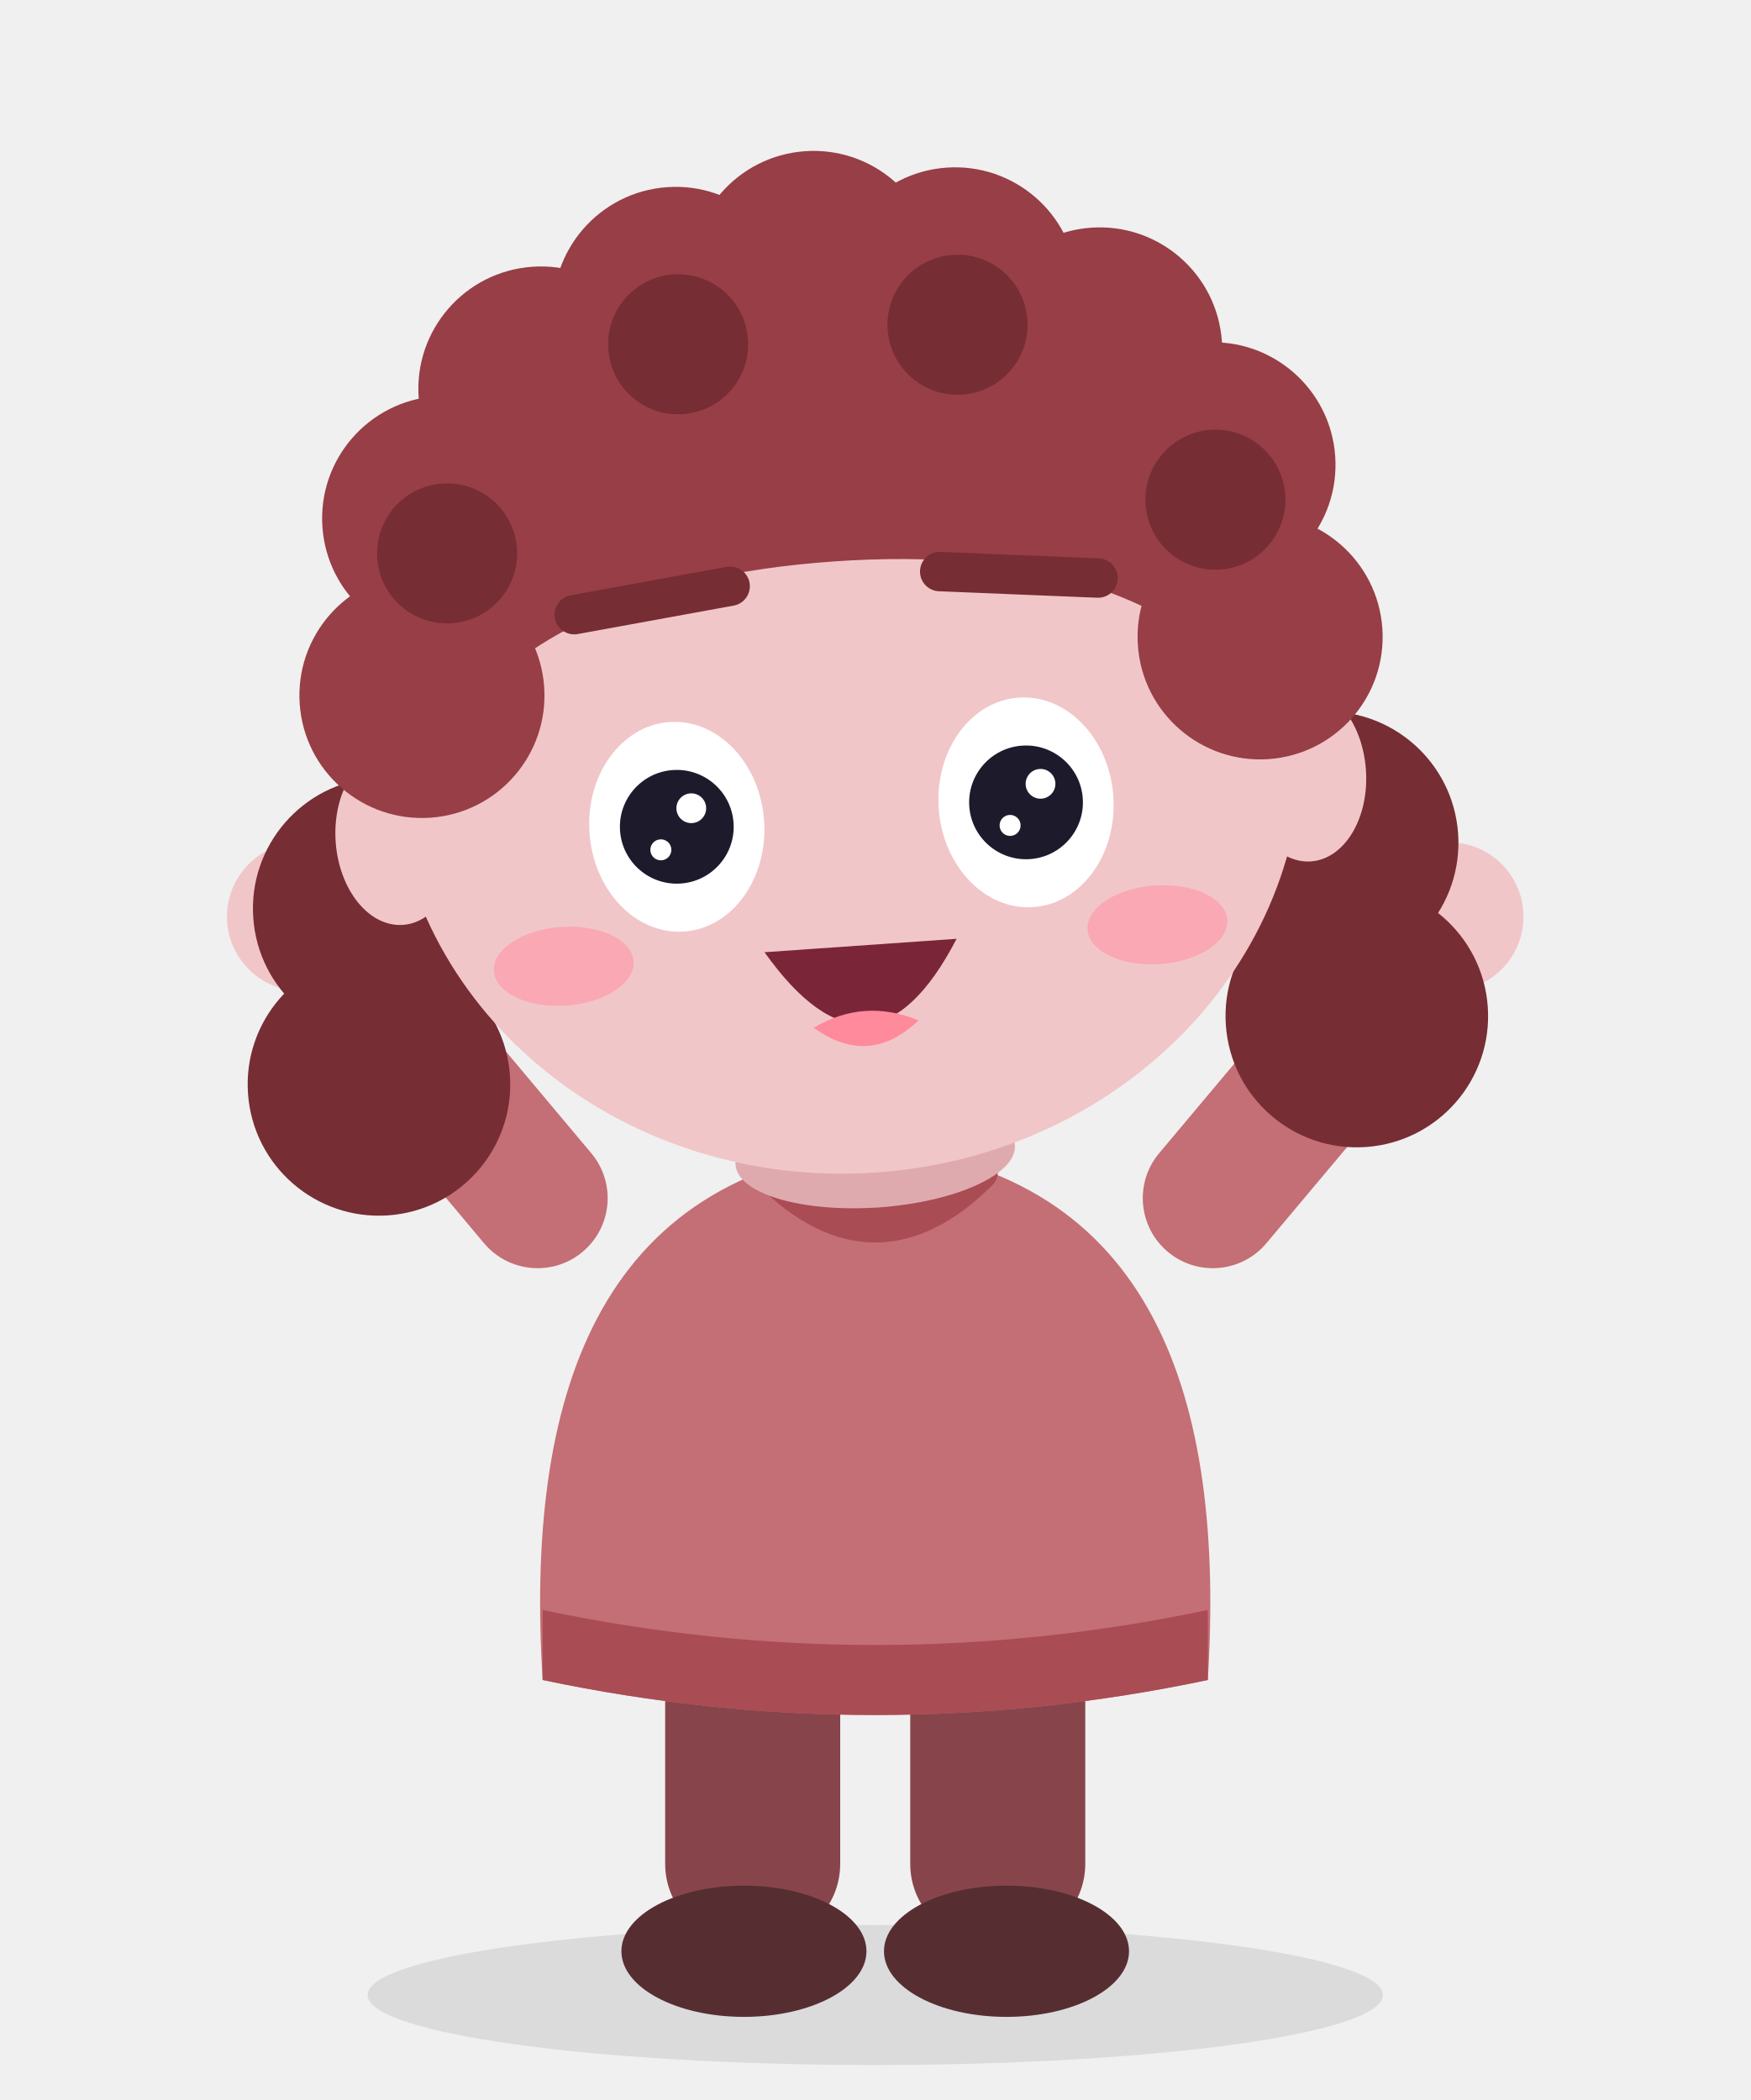
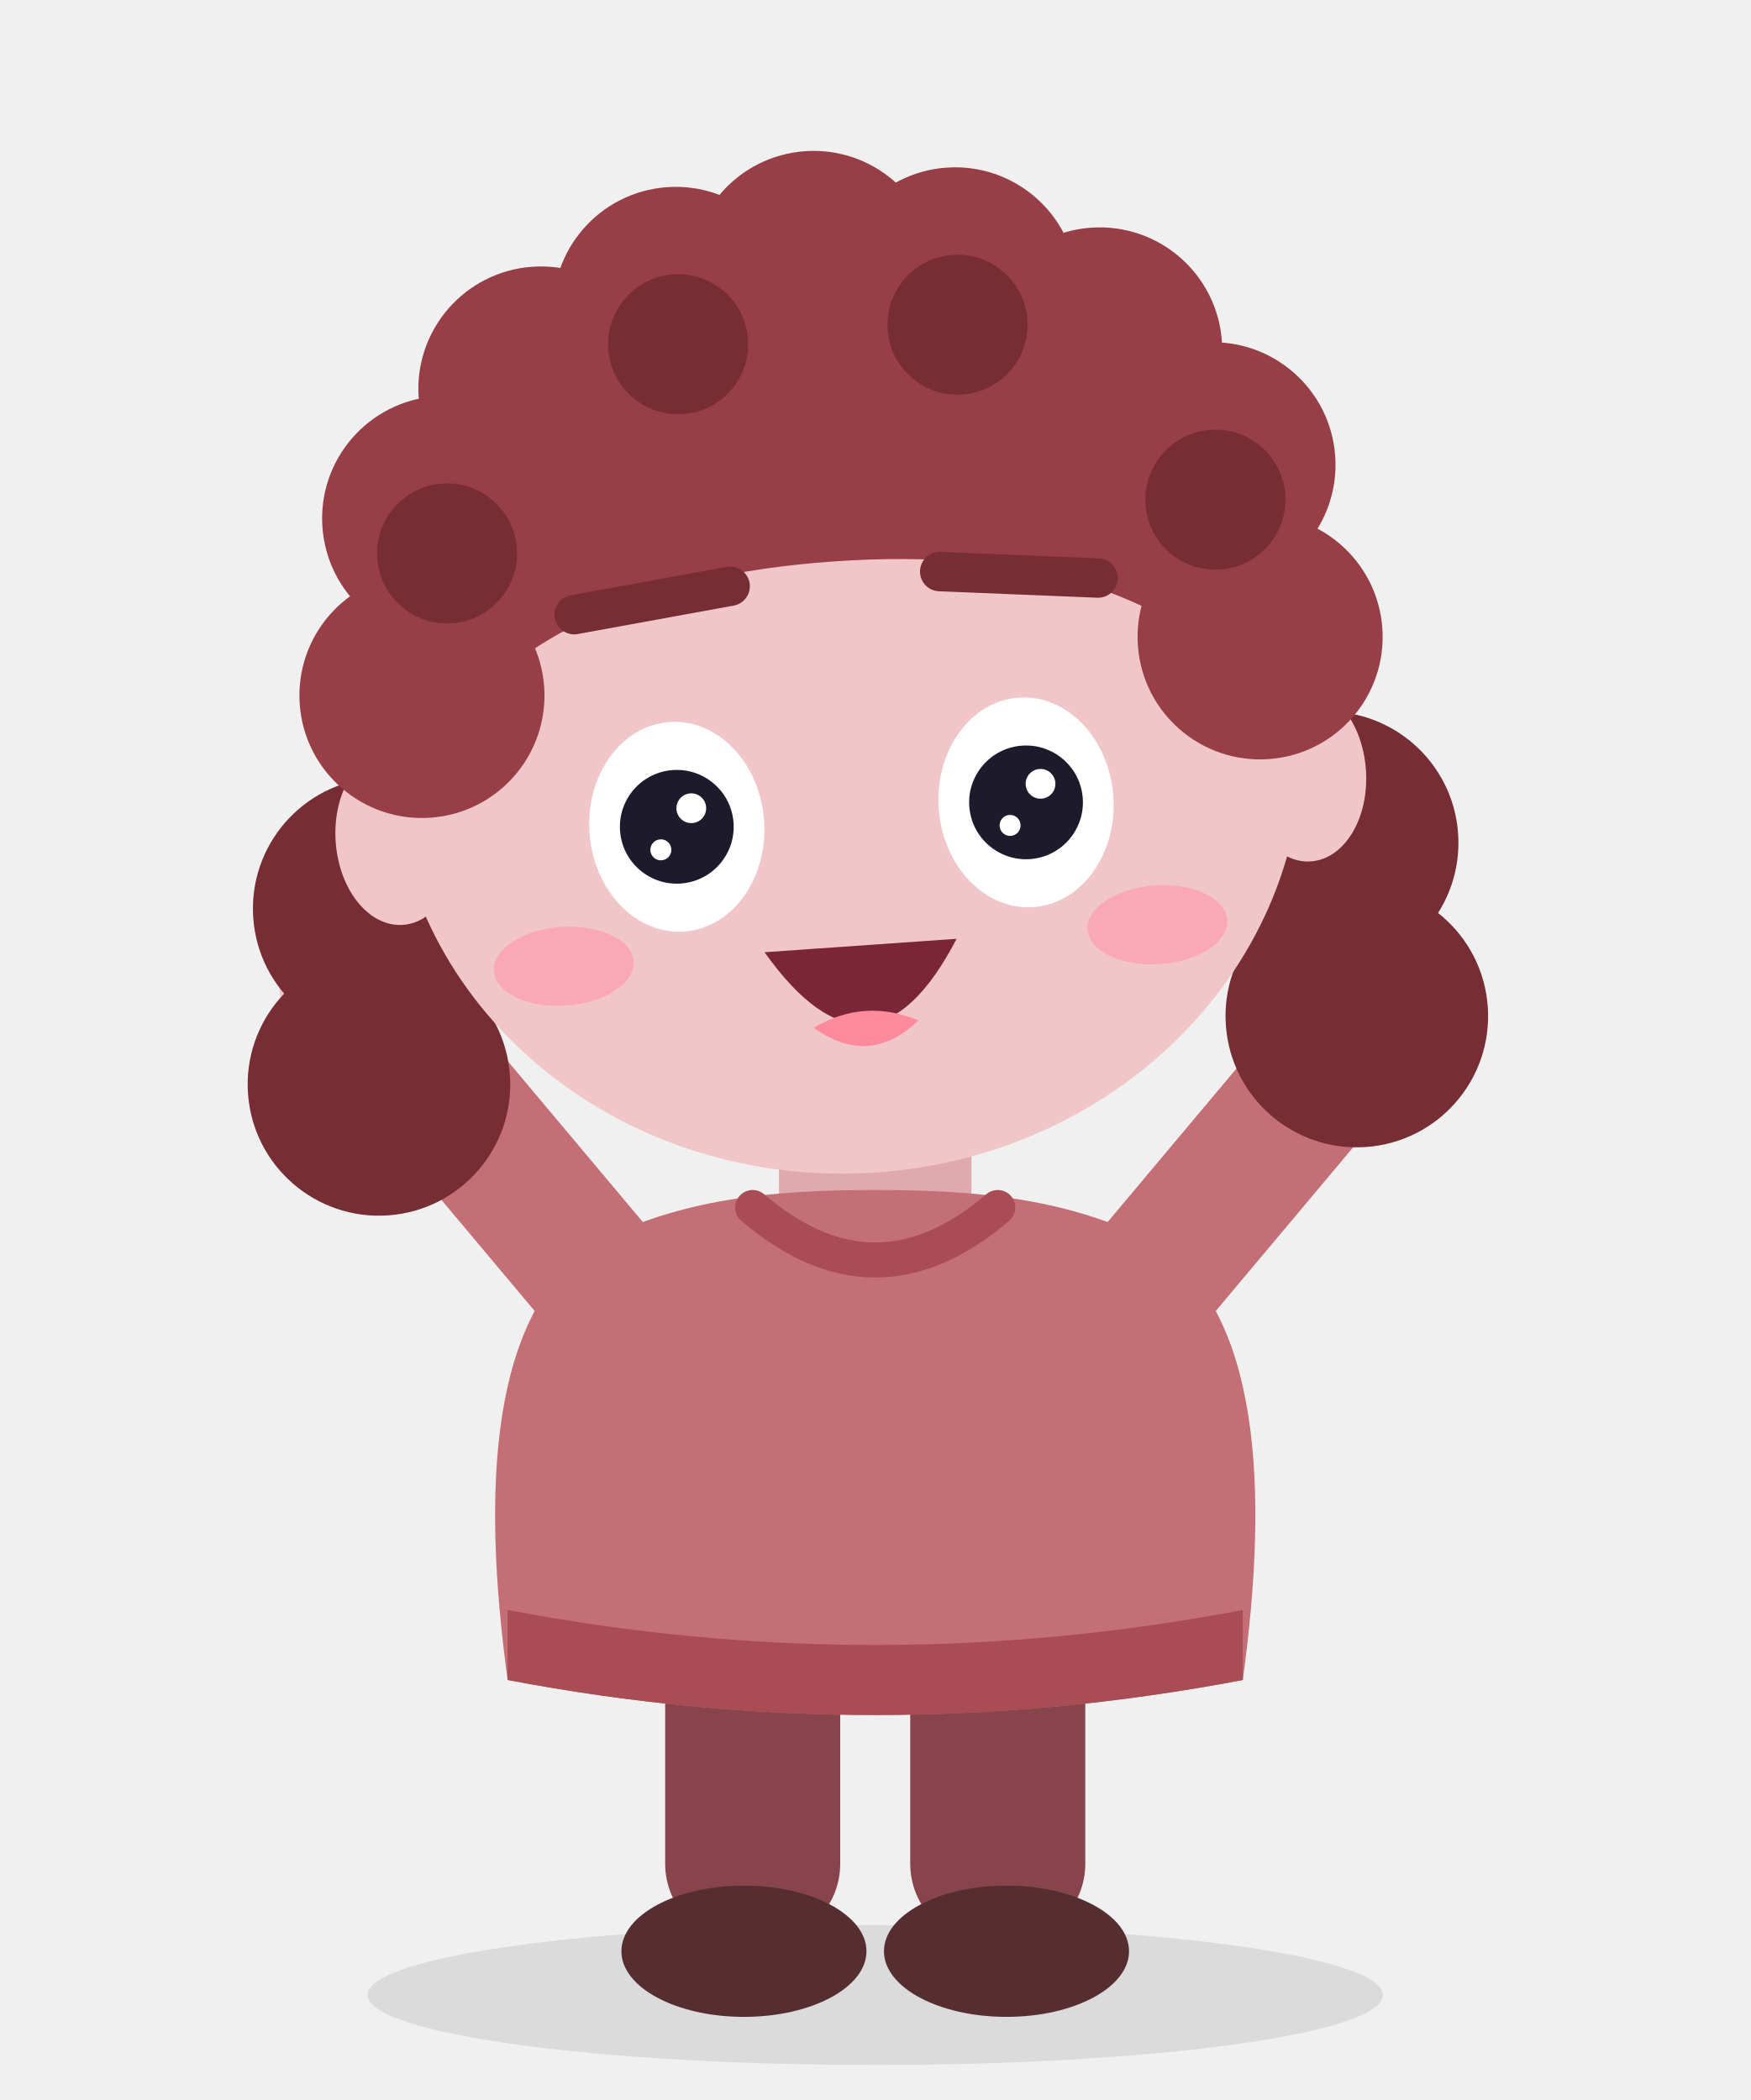
<svg xmlns="http://www.w3.org/2000/svg" viewBox="0 0 200 240" width="200" height="240" role="img" aria-label="Fatima, excited">
  <ellipse cx="100" cy="228" rx="58" ry="8" fill="#1d1b2b" opacity="0.10" />
-   <g transform="rotate(140 64 140)">
-     <rect x="56" y="136" width="16" height="46" rx="8" fill="#c46e75" />
-     <circle cx="64" cy="186" r="8.5" fill="#f1c6c9" />
+   <g transform="rotate(140 70 148)">
+     <rect x="62" y="140" width="16" height="54" rx="8" fill="#c46e75" />
+     <circle cx="70" cy="194" r="8.5" fill="#f1c6c9" />
  </g>
-   <g transform="rotate(-140 136 140)">
-     <rect x="128" y="136" width="16" height="46" rx="8" fill="#c46e75" />
-     <circle cx="136" cy="186" r="8.5" fill="#f1c6c9" />
+   <g transform="rotate(-140 130 148)">
+     <rect x="122" y="140" width="16" height="54" rx="8" fill="#c46e75" />
+     <circle cx="130" cy="194" r="8.5" fill="#f1c6c9" />
  </g>
  <rect x="76" y="184" width="20" height="38" rx="9" fill="#87454b" />
  <rect x="104" y="184" width="20" height="38" rx="9" fill="#87454b" />
  <ellipse cx="85" cy="223" rx="14" ry="7.5" fill="#562e32" />
  <ellipse cx="115" cy="223" rx="14" ry="7.5" fill="#562e32" />
-   <path d="M62,192 C60,160 68,134 100,131 C132,134 140,160 138,192 Q100,200 62,192 Z" fill="#c46e75" />
-   <path d="M62,192 Q100,200 138,192 L138,184 Q100,192 62,184 Z" fill="#a94c54" />
-   <path d="M88,134 Q100,146 112,134" fill="none" stroke="#a94c54" stroke-width="4" stroke-linecap="round" />
+   <rect x="89" y="116" width="22" height="30" rx="10" fill="#dfaaae" />
+   <path d="M58,192 C55,170 56,150 68,142 C78,137 88,136 100,136 C112,136 122,137 132,142 C144,150 145,170 142,192 Q100,200 58,192 Z" fill="#c46e75" />
+   <path d="M58,192 Q100,200 142,192 L142,184 Q100,192 58,184 Z" fill="#a94c54" />
+   <path d="M86,138 Q100,150 114,138" fill="none" stroke="#a94c54" stroke-width="4" stroke-linecap="round" />
  <g transform="rotate(-4 100 132)">
    <circle cx="46" cy="100" r="15" fill="#762d33" />
    <circle cx="154" cy="100" r="15" fill="#762d33" />
    <circle cx="44" cy="120" r="15" fill="#762d33" />
    <circle cx="156" cy="120" r="15" fill="#762d33" />
-     <ellipse cx="100" cy="132" rx="16" ry="6" fill="#dfaaae" />
    <ellipse cx="100" cy="86" rx="52" ry="48" fill="#f1c6c9" />
    <ellipse cx="48" cy="92" rx="7" ry="10" fill="#f1c6c9" />
    <ellipse cx="152" cy="92" rx="7" ry="10" fill="#f1c6c9" />
    <path d="M50,86 C48,52 74,40 100,40 C126,40 152,52 150,86 C140,70 122,64 100,64 C78,64 60,70 50,86 Z" fill="#983e46" />
    <circle cx="52" cy="76" r="14" fill="#983e46" />
    <circle cx="56" cy="56" r="14" fill="#983e46" />
    <circle cx="68" cy="42" r="14" fill="#983e46" />
    <circle cx="84" cy="34" r="14" fill="#983e46" />
    <circle cx="100" cy="31" r="14" fill="#983e46" />
    <circle cx="116" cy="34" r="14" fill="#983e46" />
    <circle cx="132" cy="42" r="14" fill="#983e46" />
    <circle cx="144" cy="56" r="14" fill="#983e46" />
    <circle cx="148" cy="76" r="14" fill="#983e46" />
    <circle cx="56" cy="60" r="8" fill="#762d33" />
    <circle cx="84" cy="38" r="8" fill="#762d33" />
    <circle cx="116" cy="38" r="8" fill="#762d33" />
    <circle cx="144" cy="60" r="8" fill="#762d33" />
    <ellipse cx="80" cy="93" rx="10" ry="12" fill="#ffffff" />
    <circle cx="80" cy="93" r="6.5" fill="#1d1b2b" />
    <circle cx="81.8" cy="91" r="1.7" fill="#ffffff" />
    <circle cx="78" cy="95.5" r="1.2" fill="#ffffff" />
    <ellipse cx="120" cy="93" rx="10" ry="12" fill="#ffffff" />
    <circle cx="120" cy="93" r="6.5" fill="#1d1b2b" />
    <circle cx="121.8" cy="91" r="1.7" fill="#ffffff" />
    <circle cx="118" cy="95.5" r="1.2" fill="#ffffff" />
    <path d="M70,68 L88,66" stroke="#762d33" stroke-width="4.5" stroke-linecap="round" />
    <path d="M112,66 L130,68" stroke="#762d33" stroke-width="4.5" stroke-linecap="round" />
    <path d="M89,108 Q100,126 111,108 Z" fill="#7a2638" />
    <path d="M94,117 Q100,122 106,117 Q100,114 94,117 Z" fill="#ff8a9b" />
    <ellipse cx="66" cy="108" rx="8" ry="4.5" fill="#ff8fa3" opacity="0.55" />
    <ellipse cx="134" cy="108" rx="8" ry="4.5" fill="#ff8fa3" opacity="0.55" />
  </g>
</svg>
